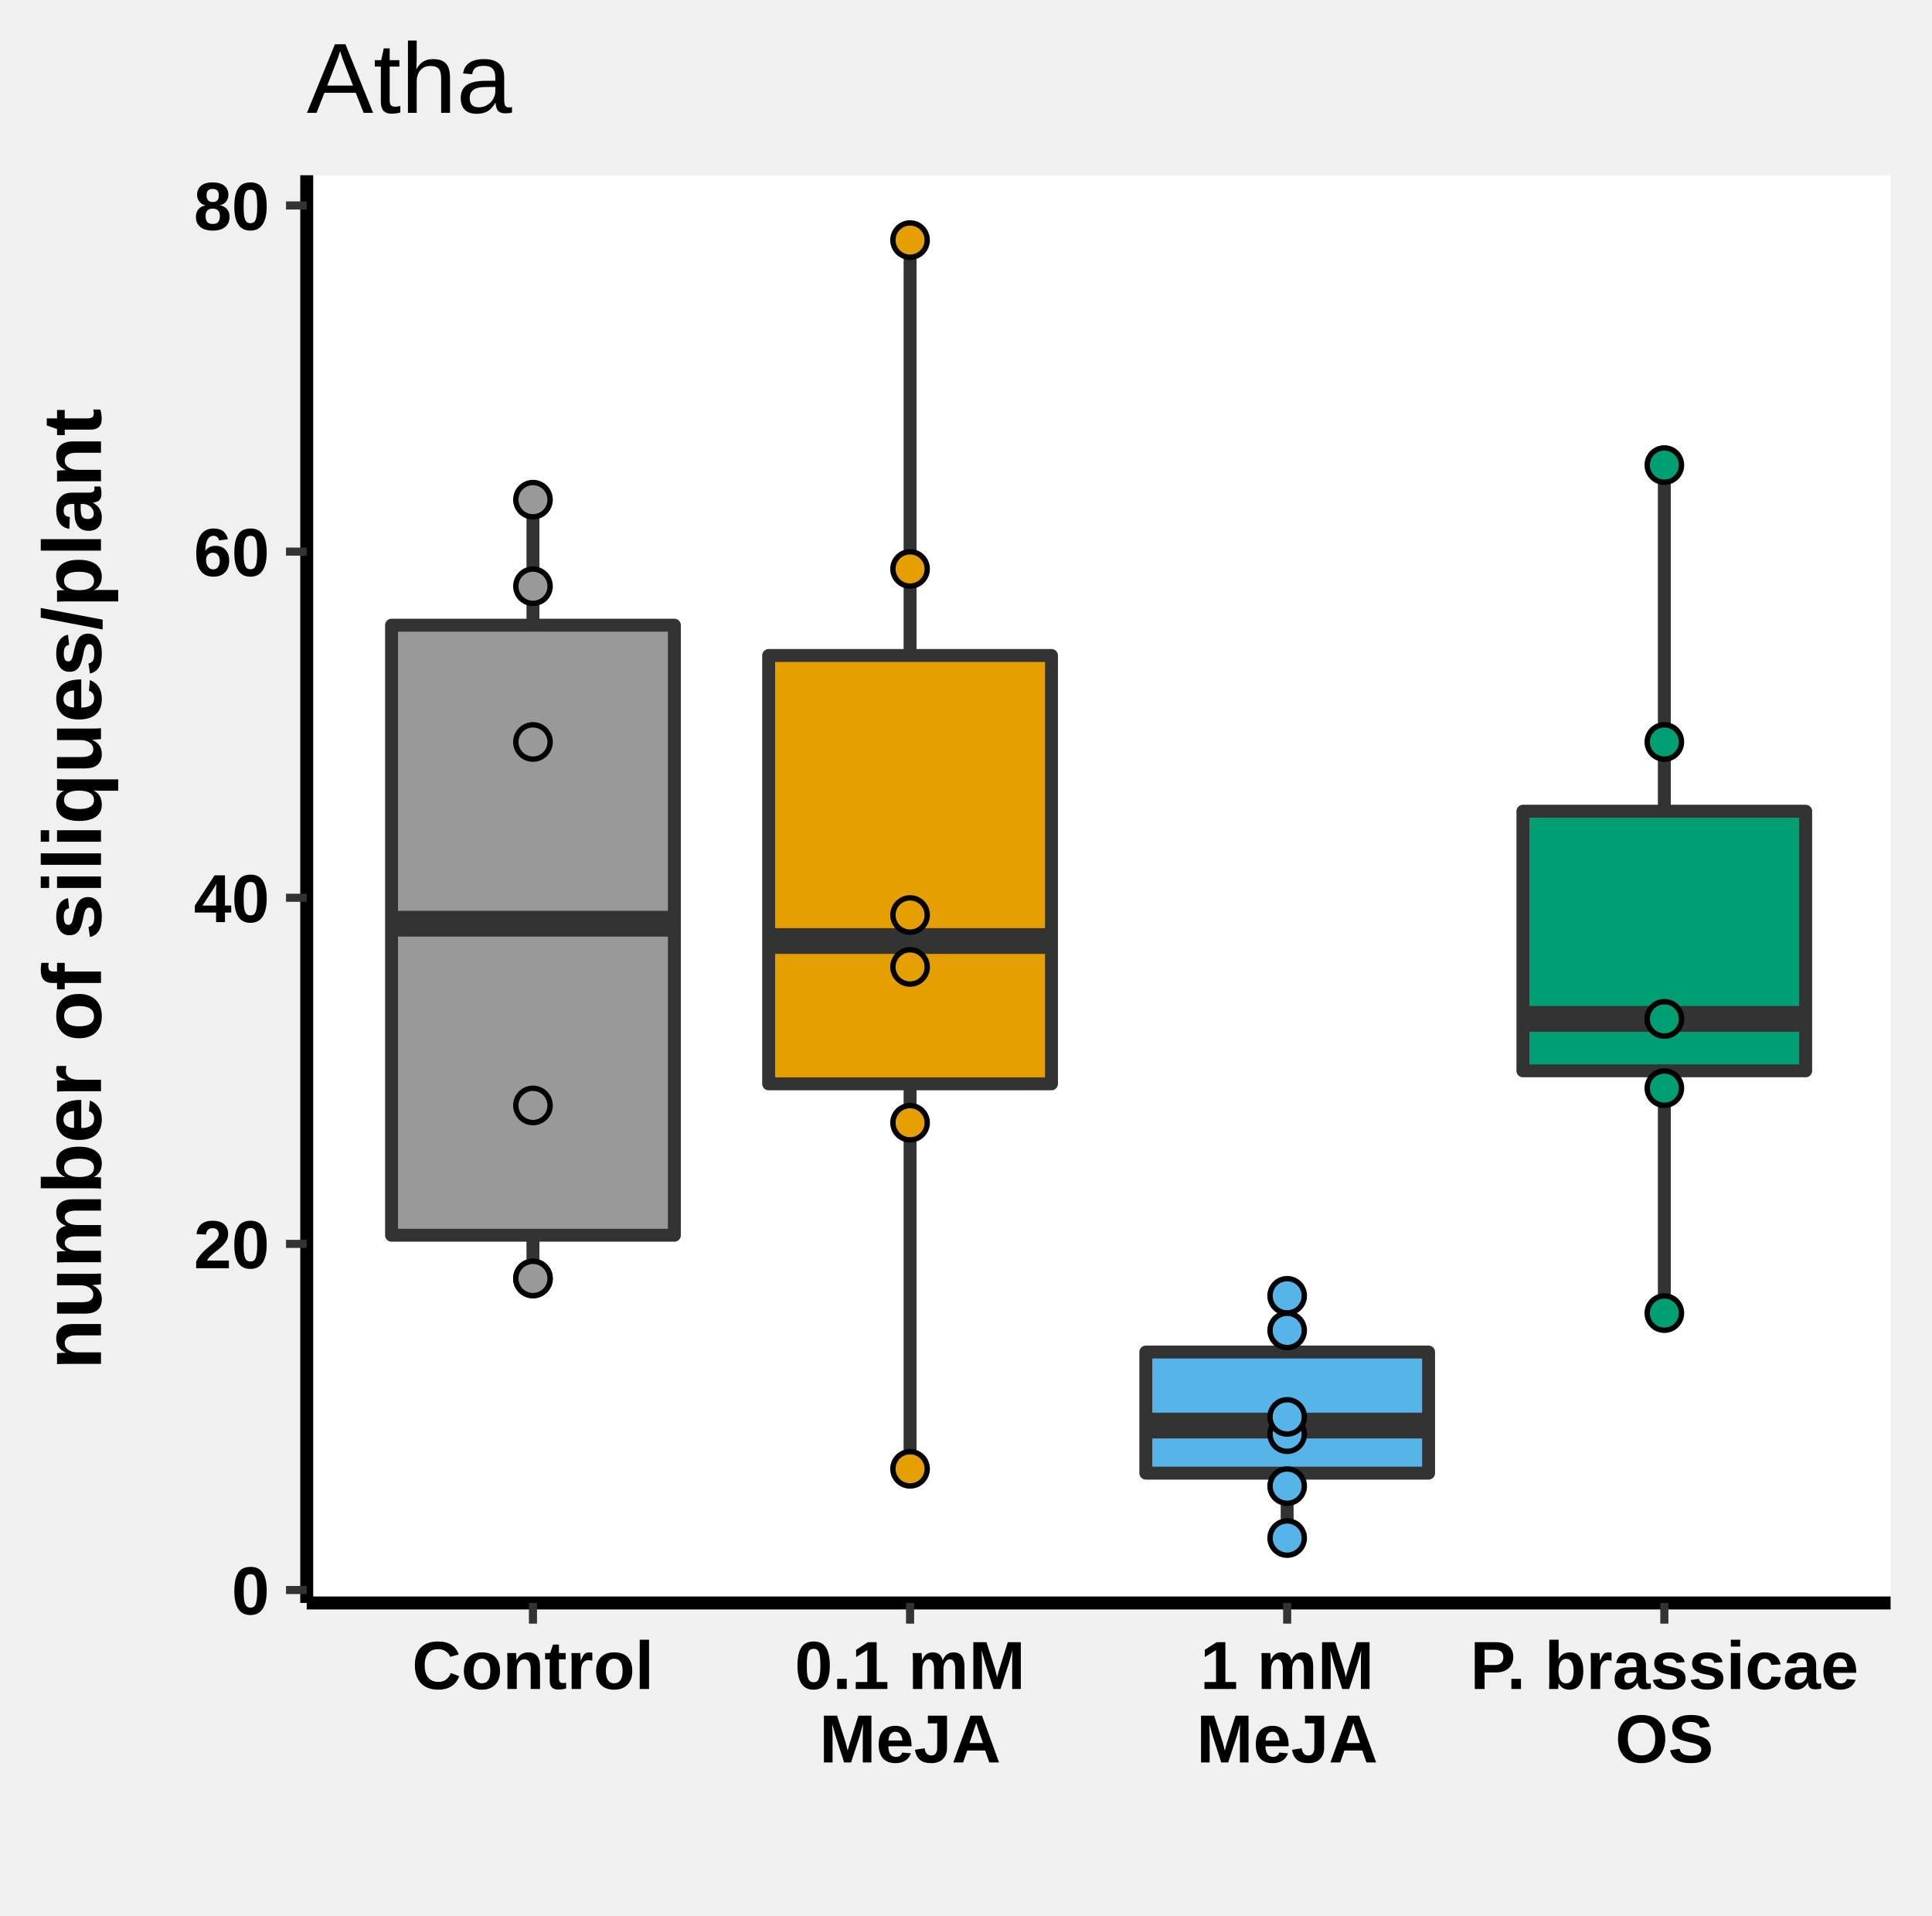
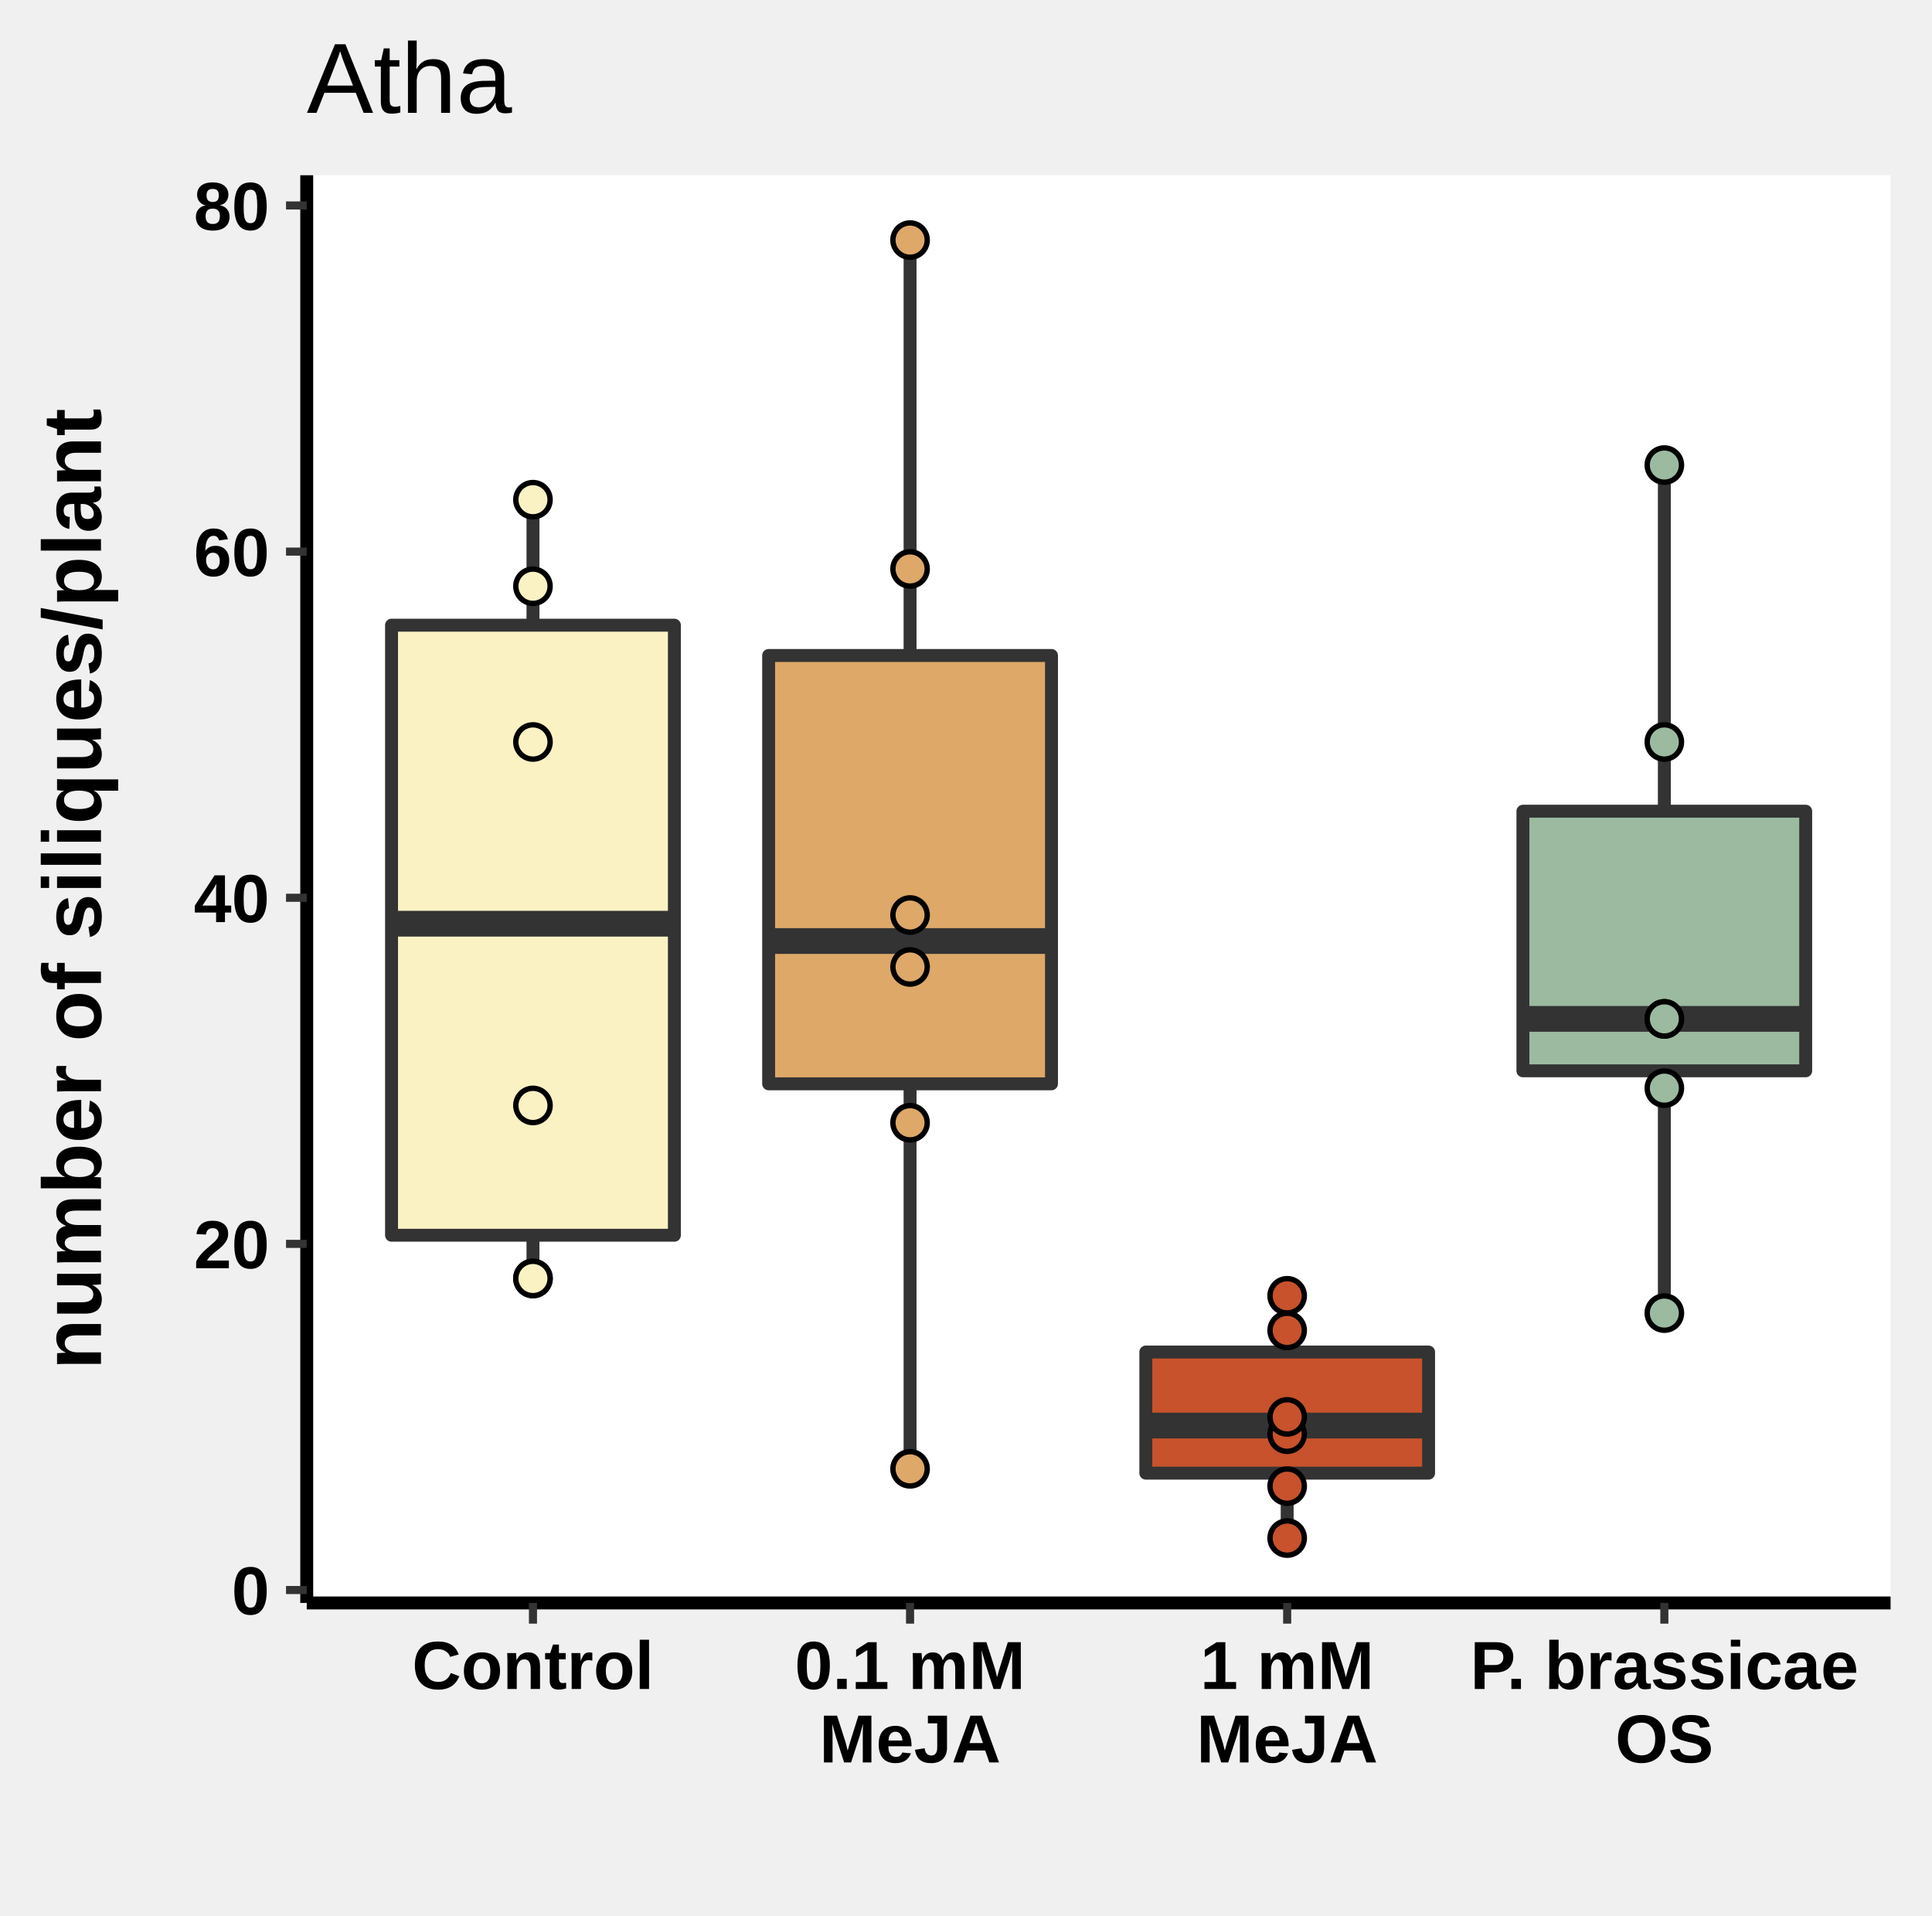
<svg xmlns="http://www.w3.org/2000/svg" class="svglite" width="255.60pt" height="253.44pt" viewBox="0 0 255.60 253.44">
  <defs>
    <style type="text/css">
    .svglite line, .svglite polyline, .svglite polygon, .svglite path, .svglite rect, .svglite circle {
      fill: none;
      stroke: #000000;
      stroke-linecap: round;
      stroke-linejoin: round;
      stroke-miterlimit: 10.00;
    }
    .svglite text {
      white-space: pre;
    }
  </style>
  </defs>
  <rect width="100%" height="100%" style="stroke: none; fill: none;" />
  <defs>
    <clipPath id="cpMC4wMHwyNTUuNjB8MC4wMHwyNTMuNDQ=">
      <rect x="0.00" y="0.00" width="255.60" height="253.44" />
    </clipPath>
  </defs>
  <g clip-path="url(#cpMC4wMHwyNTUuNjB8MC4wMHwyNTMuNDQ=)">
</g>
  <defs>
    <clipPath id="cpNDAuNTh8MjUwLjEyfDIzLjE4fDIxMi4wNA==">
      <rect x="40.58" y="23.18" width="209.54" height="188.87" />
    </clipPath>
  </defs>
  <g clip-path="url(#cpNDAuNTh8MjUwLjEyfDIzLjE4fDIxMi4wNA==)">
    <rect x="40.58" y="23.18" width="209.54" height="188.87" style="stroke-width: 1.07; stroke: none; fill: #FFFFFF;" />
    <line x1="70.51" y1="82.70" x2="70.51" y2="66.10" style="stroke-width: 1.71; stroke: #333333; stroke-linecap: butt;" />
    <line x1="70.51" y1="163.40" x2="70.51" y2="169.12" style="stroke-width: 1.71; stroke: #333333; stroke-linecap: butt;" />
-     <polygon points="51.80,82.70 51.80,163.40 89.22,163.40 89.22,82.70 51.80,82.70 " style="stroke-width: 1.71; stroke: #333333; fill: #999999;" />
+     <polygon points="51.80,82.70 51.80,163.40 89.22,163.40 89.22,82.70 51.80,82.70 " style="stroke-width: 1.71; stroke: #333333; fill: #FBF2C4;" />
    <line x1="51.80" y1="122.19" x2="89.22" y2="122.19" style="stroke-width: 3.41; stroke: #333333; stroke-linecap: butt;" />
    <line x1="120.40" y1="86.71" x2="120.40" y2="31.76" style="stroke-width: 1.71; stroke: #333333; stroke-linecap: butt;" />
    <line x1="120.40" y1="143.37" x2="120.40" y2="194.30" style="stroke-width: 1.71; stroke: #333333; stroke-linecap: butt;" />
-     <polygon points="101.69,86.71 101.69,143.37 139.11,143.37 139.11,86.71 101.69,86.71 " style="stroke-width: 1.71; stroke: #333333; fill: #E69F00;" />
+     <polygon points="101.69,86.71 101.69,143.37 139.11,143.37 139.11,86.71 101.69,86.71 " style="stroke-width: 1.71; stroke: #333333; fill: #DEA868;" />
    <line x1="101.69" y1="124.48" x2="139.11" y2="124.48" style="stroke-width: 3.41; stroke: #333333; stroke-linecap: butt;" />
    <line x1="170.29" y1="178.85" x2="170.29" y2="171.41" style="stroke-width: 1.71; stroke: #333333; stroke-linecap: butt;" />
    <line x1="170.29" y1="194.87" x2="170.29" y2="203.46" style="stroke-width: 1.71; stroke: #333333; stroke-linecap: butt;" />
-     <polygon points="151.59,178.85 151.59,194.87 189.00,194.87 189.00,178.85 151.59,178.85 " style="stroke-width: 1.71; stroke: #333333; fill: #56B4E9;" />
+     <polygon points="151.59,178.85 151.59,194.87 189.00,194.87 189.00,178.85 151.59,178.85 " style="stroke-width: 1.71; stroke: #333333; fill: #C7522B;" />
    <line x1="151.59" y1="188.58" x2="189.00" y2="188.58" style="stroke-width: 3.41; stroke: #333333; stroke-linecap: butt;" />
    <line x1="220.19" y1="107.31" x2="220.19" y2="61.52" style="stroke-width: 1.71; stroke: #333333; stroke-linecap: butt;" />
    <line x1="220.19" y1="141.65" x2="220.19" y2="173.70" style="stroke-width: 1.71; stroke: #333333; stroke-linecap: butt;" />
-     <polygon points="201.48,107.31 201.48,141.65 238.89,141.65 238.89,107.31 201.48,107.31 " style="stroke-width: 1.71; stroke: #333333; fill: #009E73;" />
+     <polygon points="201.48,107.31 201.48,141.65 238.89,141.65 238.89,107.31 201.48,107.31 " style="stroke-width: 1.71; stroke: #333333; fill: #9BBAA0;" />
    <line x1="201.48" y1="134.78" x2="238.89" y2="134.78" style="stroke-width: 3.41; stroke: #333333; stroke-linecap: butt;" />
-     <circle cx="70.51" cy="169.12" r="2.27" style="stroke-width: 0.71; fill: #999999;" />
-     <circle cx="70.51" cy="146.23" r="2.27" style="stroke-width: 0.71; fill: #999999;" />
-     <circle cx="70.51" cy="169.12" r="2.27" style="stroke-width: 0.71; fill: #999999;" />
-     <circle cx="70.51" cy="66.10" r="2.27" style="stroke-width: 0.71; fill: #999999;" />
-     <circle cx="70.51" cy="98.15" r="2.27" style="stroke-width: 0.71; fill: #999999;" />
-     <circle cx="70.51" cy="77.55" r="2.27" style="stroke-width: 0.71; fill: #999999;" />
-     <circle cx="120.40" cy="148.52" r="2.27" style="stroke-width: 0.71; fill: #E69F00;" />
-     <circle cx="120.40" cy="127.91" r="2.27" style="stroke-width: 0.71; fill: #E69F00;" />
-     <circle cx="120.40" cy="194.30" r="2.27" style="stroke-width: 0.71; fill: #E69F00;" />
-     <circle cx="120.40" cy="31.76" r="2.27" style="stroke-width: 0.71; fill: #E69F00;" />
-     <circle cx="120.40" cy="75.26" r="2.27" style="stroke-width: 0.71; fill: #E69F00;" />
-     <circle cx="120.40" cy="121.04" r="2.27" style="stroke-width: 0.71; fill: #E69F00;" />
-     <circle cx="170.29" cy="196.59" r="2.27" style="stroke-width: 0.71; fill: #56B4E9;" />
-     <circle cx="170.29" cy="203.46" r="2.27" style="stroke-width: 0.71; fill: #56B4E9;" />
-     <circle cx="170.29" cy="189.72" r="2.27" style="stroke-width: 0.71; fill: #56B4E9;" />
-     <circle cx="170.29" cy="187.43" r="2.27" style="stroke-width: 0.71; fill: #56B4E9;" />
-     <circle cx="170.29" cy="171.41" r="2.27" style="stroke-width: 0.71; fill: #56B4E9;" />
-     <circle cx="170.29" cy="175.99" r="2.27" style="stroke-width: 0.71; fill: #56B4E9;" />
-     <circle cx="220.19" cy="134.78" r="2.27" style="stroke-width: 0.71; fill: #009E73;" />
-     <circle cx="220.19" cy="143.94" r="2.27" style="stroke-width: 0.71; fill: #009E73;" />
-     <circle cx="220.19" cy="173.70" r="2.27" style="stroke-width: 0.71; fill: #009E73;" />
-     <circle cx="220.19" cy="134.78" r="2.27" style="stroke-width: 0.71; fill: #009E73;" />
-     <circle cx="220.19" cy="61.52" r="2.27" style="stroke-width: 0.71; fill: #009E73;" />
-     <circle cx="220.19" cy="98.15" r="2.27" style="stroke-width: 0.71; fill: #009E73;" />
+     <circle cx="70.51" cy="169.12" r="2.27" style="stroke-width: 0.71; fill: #FBF2C4;" />
+     <circle cx="70.51" cy="146.23" r="2.27" style="stroke-width: 0.71; fill: #FBF2C4;" />
+     <circle cx="70.51" cy="169.12" r="2.27" style="stroke-width: 0.71; fill: #FBF2C4;" />
+     <circle cx="70.51" cy="66.10" r="2.27" style="stroke-width: 0.71; fill: #FBF2C4;" />
+     <circle cx="70.51" cy="98.15" r="2.27" style="stroke-width: 0.71; fill: #FBF2C4;" />
+     <circle cx="70.51" cy="77.55" r="2.27" style="stroke-width: 0.71; fill: #FBF2C4;" />
+     <circle cx="120.40" cy="148.52" r="2.27" style="stroke-width: 0.71; fill: #DEA868;" />
+     <circle cx="120.40" cy="127.91" r="2.27" style="stroke-width: 0.71; fill: #DEA868;" />
+     <circle cx="120.40" cy="194.30" r="2.27" style="stroke-width: 0.71; fill: #DEA868;" />
+     <circle cx="120.40" cy="31.76" r="2.27" style="stroke-width: 0.71; fill: #DEA868;" />
+     <circle cx="120.40" cy="75.26" r="2.27" style="stroke-width: 0.71; fill: #DEA868;" />
+     <circle cx="120.40" cy="121.04" r="2.27" style="stroke-width: 0.71; fill: #DEA868;" />
+     <circle cx="170.29" cy="196.59" r="2.27" style="stroke-width: 0.71; fill: #C7522B;" />
+     <circle cx="170.29" cy="203.46" r="2.27" style="stroke-width: 0.71; fill: #C7522B;" />
+     <circle cx="170.29" cy="189.72" r="2.27" style="stroke-width: 0.71; fill: #C7522B;" />
+     <circle cx="170.29" cy="187.43" r="2.27" style="stroke-width: 0.71; fill: #C7522B;" />
+     <circle cx="170.29" cy="171.41" r="2.27" style="stroke-width: 0.71; fill: #C7522B;" />
+     <circle cx="170.29" cy="175.99" r="2.27" style="stroke-width: 0.71; fill: #C7522B;" />
+     <circle cx="220.19" cy="134.78" r="2.27" style="stroke-width: 0.71; fill: #9BBAA0;" />
+     <circle cx="220.19" cy="143.94" r="2.27" style="stroke-width: 0.71; fill: #9BBAA0;" />
+     <circle cx="220.19" cy="173.70" r="2.27" style="stroke-width: 0.71; fill: #9BBAA0;" />
+     <circle cx="220.19" cy="134.78" r="2.27" style="stroke-width: 0.71; fill: #9BBAA0;" />
+     <circle cx="220.19" cy="61.52" r="2.27" style="stroke-width: 0.71; fill: #9BBAA0;" />
+     <circle cx="220.19" cy="98.15" r="2.27" style="stroke-width: 0.71; fill: #9BBAA0;" />
  </g>
  <g clip-path="url(#cpMC4wMHwyNTUuNjB8MC4wMHwyNTMuNDQ=)">
    <polyline points="40.58,212.04 40.58,23.18 " style="stroke-width: 1.71; stroke-linecap: butt;" />
    <text x="35.65" y="213.55" text-anchor="end" style="font-size: 9.00px; font-weight: bold; font-family: &quot;Arial&quot;;" textLength="5.00px" lengthAdjust="spacingAndGlyphs">0</text>
    <text x="35.65" y="167.76" text-anchor="end" style="font-size: 9.00px; font-weight: bold; font-family: &quot;Arial&quot;;" textLength="10.01px" lengthAdjust="spacingAndGlyphs">20</text>
    <text x="35.65" y="121.98" text-anchor="end" style="font-size: 9.00px; font-weight: bold; font-family: &quot;Arial&quot;;" textLength="10.01px" lengthAdjust="spacingAndGlyphs">40</text>
    <text x="35.65" y="76.19" text-anchor="end" style="font-size: 9.00px; font-weight: bold; font-family: &quot;Arial&quot;;" textLength="10.01px" lengthAdjust="spacingAndGlyphs">60</text>
    <text x="35.65" y="30.41" text-anchor="end" style="font-size: 9.00px; font-weight: bold; font-family: &quot;Arial&quot;;" textLength="10.01px" lengthAdjust="spacingAndGlyphs">80</text>
    <polyline points="37.84,210.33 40.58,210.33 " style="stroke-width: 1.07; stroke: #333333; stroke-linecap: butt;" />
    <polyline points="37.84,164.54 40.58,164.54 " style="stroke-width: 1.07; stroke: #333333; stroke-linecap: butt;" />
    <polyline points="37.84,118.76 40.58,118.76 " style="stroke-width: 1.07; stroke: #333333; stroke-linecap: butt;" />
    <polyline points="37.84,72.97 40.58,72.97 " style="stroke-width: 1.07; stroke: #333333; stroke-linecap: butt;" />
    <polyline points="37.84,27.18 40.58,27.18 " style="stroke-width: 1.07; stroke: #333333; stroke-linecap: butt;" />
    <polyline points="40.58,212.04 250.12,212.04 " style="stroke-width: 1.71; stroke-linecap: butt;" />
    <polyline points="70.51,214.78 70.51,212.04 " style="stroke-width: 1.07; stroke: #333333; stroke-linecap: butt;" />
    <polyline points="120.40,214.78 120.40,212.04 " style="stroke-width: 1.07; stroke: #333333; stroke-linecap: butt;" />
    <polyline points="170.29,214.78 170.29,212.04 " style="stroke-width: 1.07; stroke: #333333; stroke-linecap: butt;" />
    <polyline points="220.19,214.78 220.19,212.04 " style="stroke-width: 1.07; stroke: #333333; stroke-linecap: butt;" />
    <text x="70.51" y="223.42" text-anchor="middle" style="font-size: 9.00px; font-weight: bold; font-family: &quot;Arial&quot;;" textLength="32.00px" lengthAdjust="spacingAndGlyphs">Control</text>
    <text x="120.40" y="223.42" text-anchor="middle" style="font-size: 9.00px; font-weight: bold; font-family: &quot;Arial&quot;;" textLength="33.00px" lengthAdjust="spacingAndGlyphs">0.1 mM </text>
    <text x="120.40" y="233.14" text-anchor="middle" style="font-size: 9.00px; font-weight: bold; font-family: &quot;Arial&quot;;" textLength="26.50px" lengthAdjust="spacingAndGlyphs"> MeJA</text>
    <text x="170.29" y="223.42" text-anchor="middle" style="font-size: 9.00px; font-weight: bold; font-family: &quot;Arial&quot;;" textLength="25.50px" lengthAdjust="spacingAndGlyphs">1 mM </text>
    <text x="170.29" y="233.14" text-anchor="middle" style="font-size: 9.00px; font-weight: bold; font-family: &quot;Arial&quot;;" textLength="26.50px" lengthAdjust="spacingAndGlyphs"> MeJA</text>
    <text x="220.19" y="223.42" text-anchor="middle" style="font-size: 9.00px; font-weight: bold; font-family: &quot;Arial&quot;;" textLength="53.86px" lengthAdjust="spacingAndGlyphs">P. brassicae </text>
    <text x="220.19" y="233.14" text-anchor="middle" style="font-size: 9.00px; font-weight: bold; font-family: &quot;Arial&quot;;" textLength="15.50px" lengthAdjust="spacingAndGlyphs"> OS</text>
    <text x="145.35" y="245.64" text-anchor="middle" style="font-size: 11.00px; font-weight: bold; font-family: &quot;Arial&quot;;" textLength="3.06px" lengthAdjust="spacingAndGlyphs"> </text>
    <text transform="translate(13.36,117.61) rotate(-90)" text-anchor="middle" style="font-size: 11.00px; font-weight: bold; font-family: &quot;Arial&quot;;" textLength="127.16px" lengthAdjust="spacingAndGlyphs">number of siliques/plant</text>
    <text x="40.58" y="14.93" style="font-size: 13.20px; font-family: &quot;Arial&quot;;" textLength="27.14px" lengthAdjust="spacingAndGlyphs">Atha</text>
  </g>
</svg>
